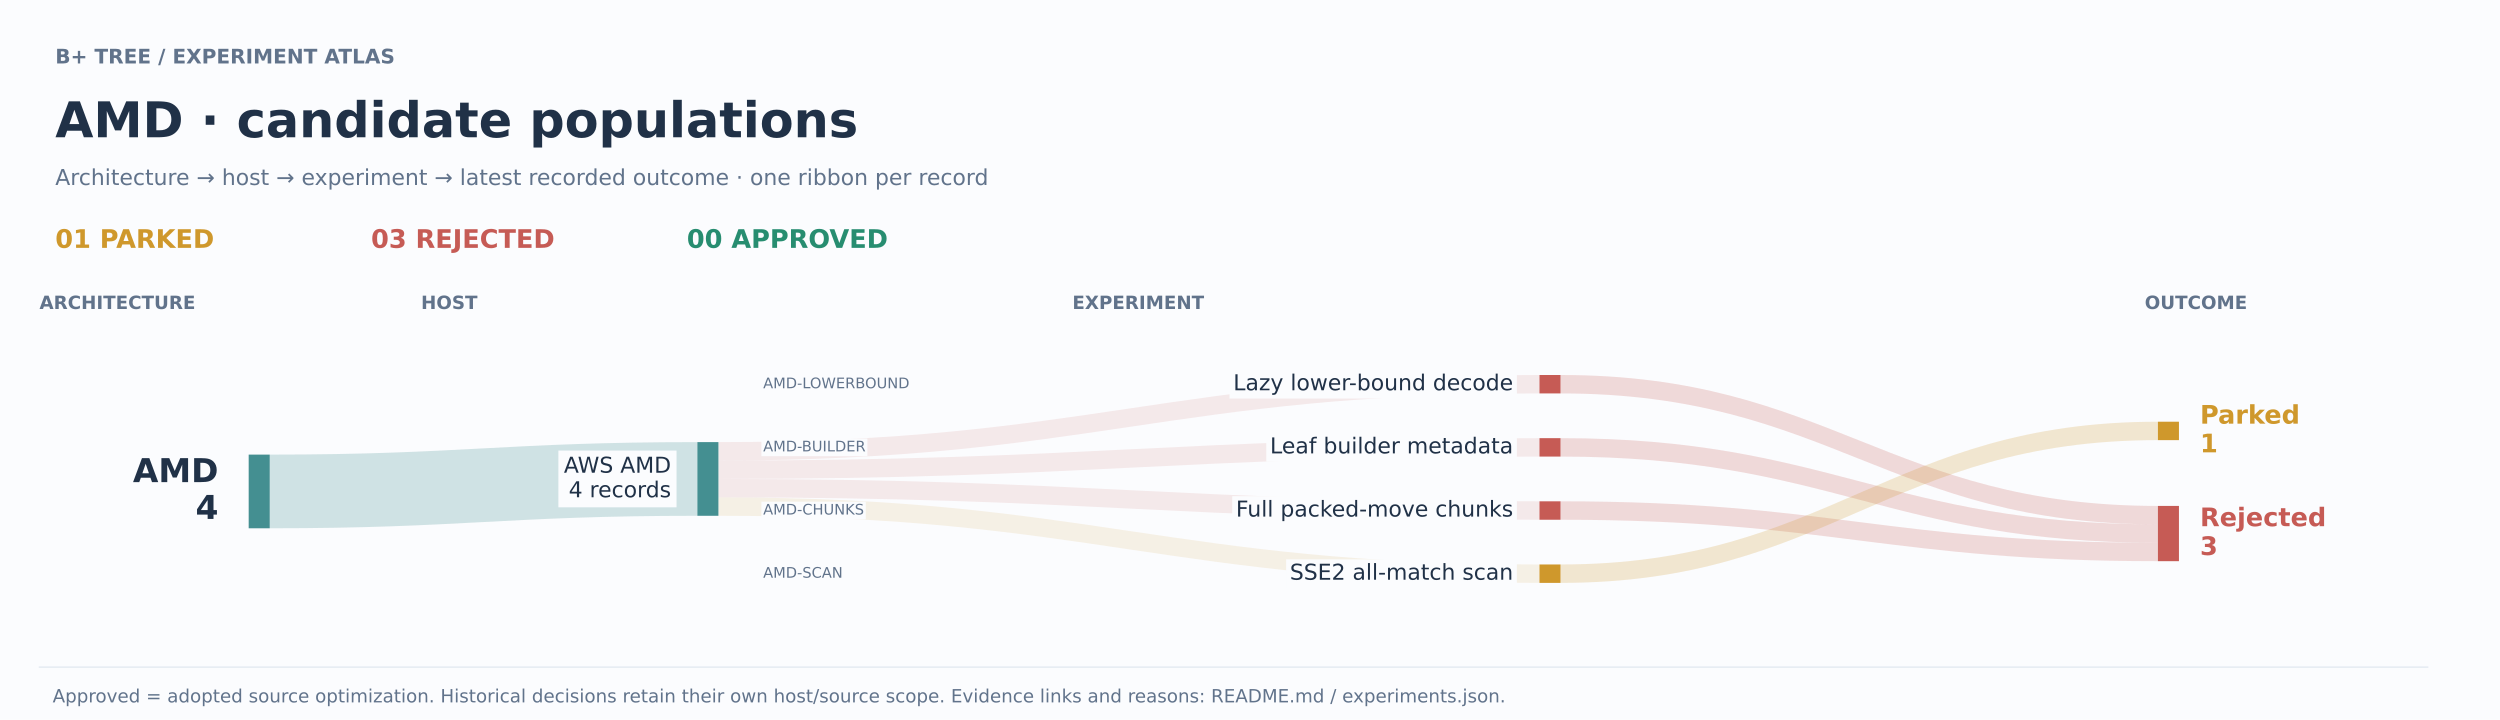
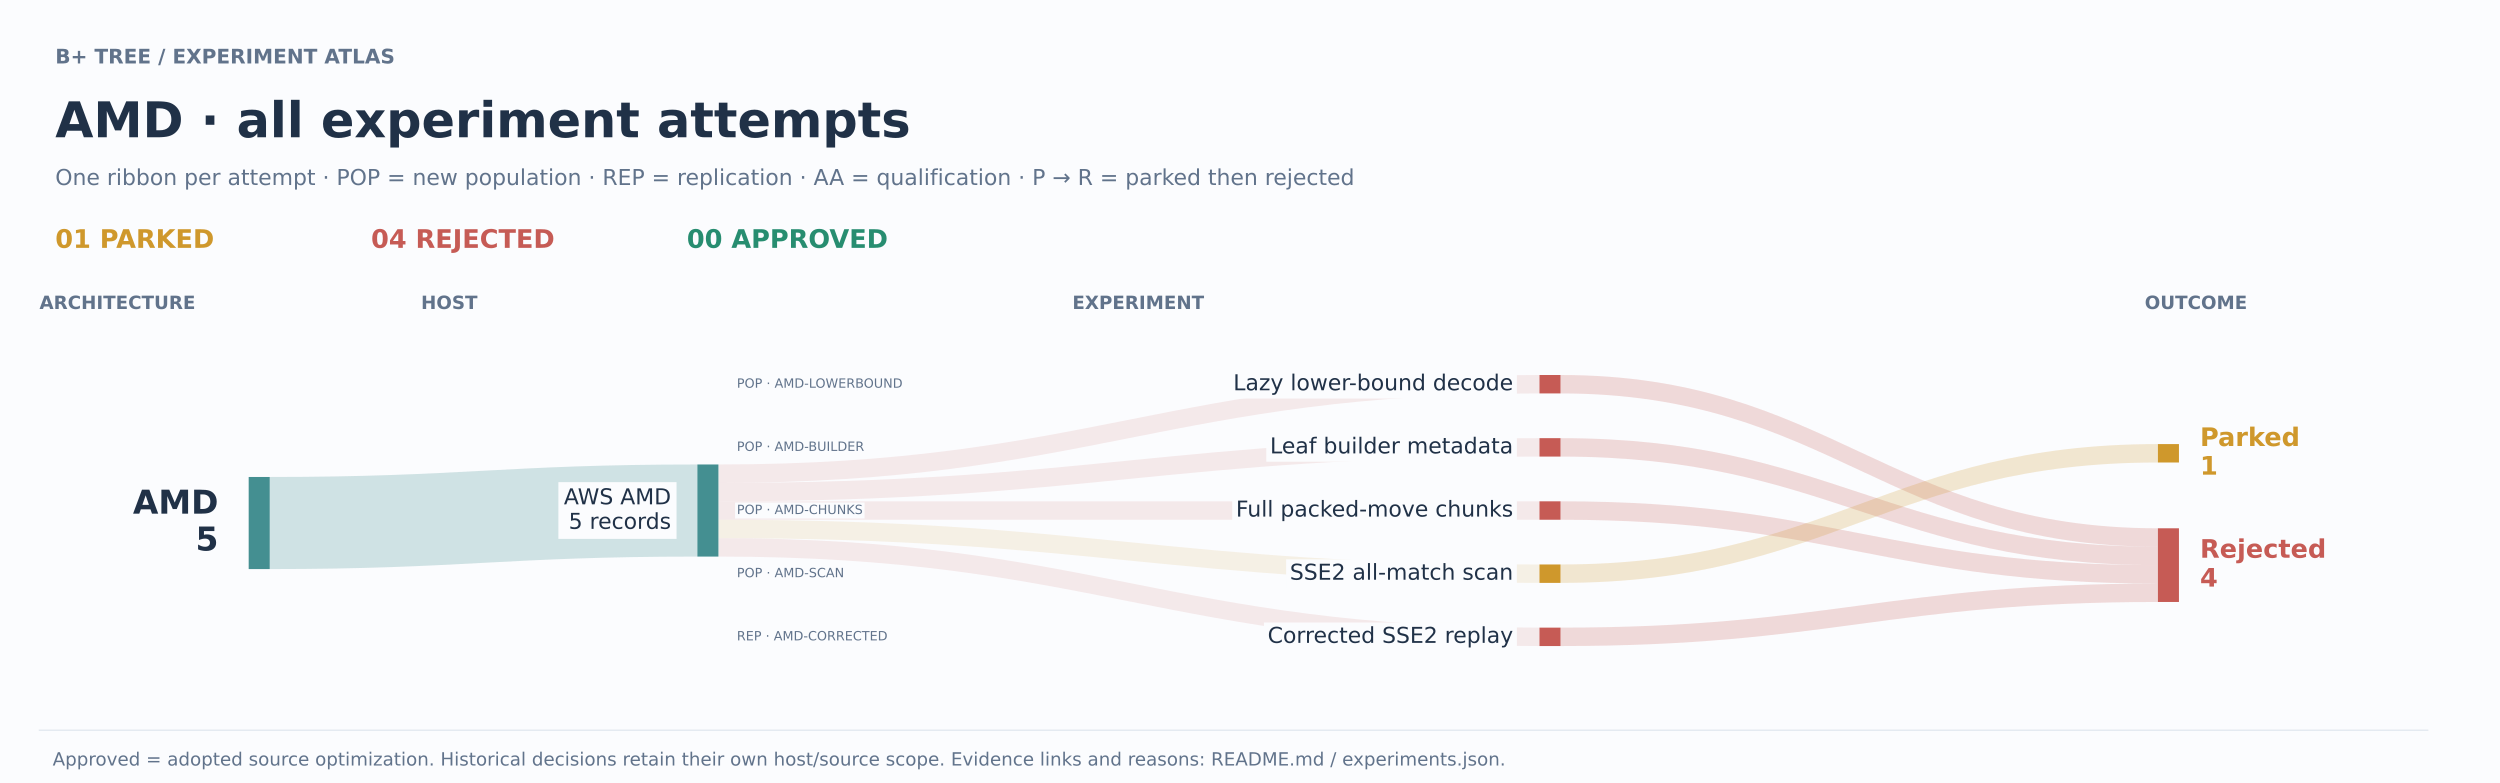
- <svg xmlns="http://www.w3.org/2000/svg" width="1368pt" height="393.84pt" viewBox="0 0 1368 393.84" version="1.1">
+ <svg xmlns="http://www.w3.org/2000/svg" width="1368pt" height="428.4pt" viewBox="0 0 1368 428.4" version="1.1">
  <defs>
    <style type="text/css">*{stroke-linejoin: round; stroke-linecap: butt}</style>
  </defs>
  <g id="figure_1">
    <g id="patch_1">
-       <path d="M 0 393.84 L 1368 393.84 L 1368 0 L 0 0 z " style="fill: #fbfcfe" />
+       <path d="M 0 428.4 L 1368 428.4 L 1368 0 L 0 0 z " style="fill: #fbfcfe" />
    </g>
    <g id="axes_1">
      <g id="patch_2">
-         <path d="M 147.6 248.76 C 252.9 248.76 276.3 241.92 381.6 241.92 L 381.6 282.24 C 276.3 282.24 252.9 289.08 147.6 289.08 z " clip-path="url(#p0eab449ad2)" style="fill: #448f91; opacity: 0.24" />
+         <path d="M 147.6 261 C 252.9 261 276.3 254.16 381.6 254.16 L 381.6 304.56 C 276.3 304.56 252.9 311.4 147.6 311.4 z " clip-path="url(#p2a73383a63)" style="fill: #448f91; opacity: 0.24" />
      </g>
      <g id="patch_3">
-         <path d="M 393.12 241.92 C 595.296 241.92 640.224 205.2 842.4 205.2 L 842.4 215.28 C 640.224 215.28 595.296 252 393.12 252 z " clip-path="url(#p0eab449ad2)" style="fill: #c65b55; opacity: 0.12" />
+         <path d="M 393.12 254.16 C 595.296 254.16 640.224 205.2 842.4 205.2 L 842.4 215.28 C 640.224 215.28 595.296 264.24 393.12 264.24 z " clip-path="url(#p2a73383a63)" style="fill: #c65b55; opacity: 0.12" />
      </g>
      <g id="patch_4">
-         <path d="M 853.92 205.2 C 1001.016 205.2 1033.704 276.84 1180.8 276.84 L 1180.8 286.92 C 1033.704 286.92 1001.016 215.28 853.92 215.28 z " clip-path="url(#p0eab449ad2)" style="fill: #c65b55; opacity: 0.22" />
+         <path d="M 853.92 205.2 C 1001.016 205.2 1033.704 289.08 1180.8 289.08 L 1180.8 299.16 C 1033.704 299.16 1001.016 215.28 853.92 215.28 z " clip-path="url(#p2a73383a63)" style="fill: #c65b55; opacity: 0.22" />
      </g>
      <g id="patch_5">
-         <path d="M 842.4 205.2 L 853.92 205.2 L 853.92 215.28 L 842.4 215.28 z " clip-path="url(#p0eab449ad2)" style="fill: #c65b55" />
+         <path d="M 842.4 205.2 L 853.92 205.2 L 853.92 215.28 L 842.4 215.28 z " clip-path="url(#p2a73383a63)" style="fill: #c65b55" />
      </g>
      <g id="patch_6">
-         <path d="M 393.12 252 C 595.296 252 640.224 239.76 842.4 239.76 L 842.4 249.84 C 640.224 249.84 595.296 262.08 393.12 262.08 z " clip-path="url(#p0eab449ad2)" style="fill: #c65b55; opacity: 0.12" />
+         <path d="M 393.12 264.24 C 595.296 264.24 640.224 239.76 842.4 239.76 L 842.4 249.84 C 640.224 249.84 595.296 274.32 393.12 274.32 z " clip-path="url(#p2a73383a63)" style="fill: #c65b55; opacity: 0.12" />
      </g>
      <g id="patch_7">
-         <path d="M 853.92 239.76 C 1001.016 239.76 1033.704 286.92 1180.8 286.92 L 1180.8 297 C 1033.704 297 1001.016 249.84 853.92 249.84 z " clip-path="url(#p0eab449ad2)" style="fill: #c65b55; opacity: 0.22" />
+         <path d="M 853.92 239.76 C 1001.016 239.76 1033.704 299.16 1180.8 299.16 L 1180.8 309.24 C 1033.704 309.24 1001.016 249.84 853.92 249.84 z " clip-path="url(#p2a73383a63)" style="fill: #c65b55; opacity: 0.22" />
      </g>
      <g id="patch_8">
-         <path d="M 842.4 239.76 L 853.92 239.76 L 853.92 249.84 L 842.4 249.84 z " clip-path="url(#p0eab449ad2)" style="fill: #c65b55" />
+         <path d="M 842.4 239.76 L 853.92 239.76 L 853.92 249.84 L 842.4 249.84 z " clip-path="url(#p2a73383a63)" style="fill: #c65b55" />
      </g>
      <g id="patch_9">
-         <path d="M 393.12 262.08 C 595.296 262.08 640.224 274.32 842.4 274.32 L 842.4 284.4 C 640.224 284.4 595.296 272.16 393.12 272.16 z " clip-path="url(#p0eab449ad2)" style="fill: #c65b55; opacity: 0.12" />
+         <path d="M 393.12 274.32 C 595.296 274.32 640.224 274.32 842.4 274.32 L 842.4 284.4 C 640.224 284.4 595.296 284.4 393.12 284.4 z " clip-path="url(#p2a73383a63)" style="fill: #c65b55; opacity: 0.12" />
      </g>
      <g id="patch_10">
-         <path d="M 853.92 274.32 C 1001.016 274.32 1033.704 297 1180.8 297 L 1180.8 307.08 C 1033.704 307.08 1001.016 284.4 853.92 284.4 z " clip-path="url(#p0eab449ad2)" style="fill: #c65b55; opacity: 0.22" />
+         <path d="M 853.92 274.32 C 1001.016 274.32 1033.704 309.24 1180.8 309.24 L 1180.8 319.32 C 1033.704 319.32 1001.016 284.4 853.92 284.4 z " clip-path="url(#p2a73383a63)" style="fill: #c65b55; opacity: 0.22" />
      </g>
      <g id="patch_11">
-         <path d="M 842.4 274.32 L 853.92 274.32 L 853.92 284.4 L 842.4 284.4 z " clip-path="url(#p0eab449ad2)" style="fill: #c65b55" />
+         <path d="M 842.4 274.32 L 853.92 274.32 L 853.92 284.4 L 842.4 284.4 z " clip-path="url(#p2a73383a63)" style="fill: #c65b55" />
      </g>
      <g id="patch_12">
-         <path d="M 393.12 272.16 C 595.296 272.16 640.224 308.88 842.4 308.88 L 842.4 318.96 C 640.224 318.96 595.296 282.24 393.12 282.24 z " clip-path="url(#p0eab449ad2)" style="fill: #cf982c; opacity: 0.12" />
+         <path d="M 393.12 284.4 C 595.296 284.4 640.224 308.88 842.4 308.88 L 842.4 318.96 C 640.224 318.96 595.296 294.48 393.12 294.48 z " clip-path="url(#p2a73383a63)" style="fill: #cf982c; opacity: 0.12" />
      </g>
      <g id="patch_13">
-         <path d="M 853.92 308.88 C 1001.016 308.88 1033.704 230.76 1180.8 230.76 L 1180.8 240.84 C 1033.704 240.84 1001.016 318.96 853.92 318.96 z " clip-path="url(#p0eab449ad2)" style="fill: #cf982c; opacity: 0.22" />
+         <path d="M 853.92 308.88 C 1001.016 308.88 1033.704 243 1180.8 243 L 1180.8 253.08 C 1033.704 253.08 1001.016 318.96 853.92 318.96 z " clip-path="url(#p2a73383a63)" style="fill: #cf982c; opacity: 0.22" />
      </g>
      <g id="patch_14">
-         <path d="M 842.4 308.88 L 853.92 308.88 L 853.92 318.96 L 842.4 318.96 z " clip-path="url(#p0eab449ad2)" style="fill: #cf982c" />
+         <path d="M 842.4 308.88 L 853.92 308.88 L 853.92 318.96 L 842.4 318.96 z " clip-path="url(#p2a73383a63)" style="fill: #cf982c" />
      </g>
      <g id="patch_15">
-         <path d="M 381.6 241.92 L 393.12 241.92 L 393.12 282.24 L 381.6 282.24 z " clip-path="url(#p0eab449ad2)" style="fill: #448f91" />
+         <path d="M 393.12 294.48 C 595.296 294.48 640.224 343.44 842.4 343.44 L 842.4 353.52 C 640.224 353.52 595.296 304.56 393.12 304.56 z " clip-path="url(#p2a73383a63)" style="fill: #c65b55; opacity: 0.12" />
      </g>
      <g id="patch_16">
-         <path d="M 136.08 248.76 L 147.6 248.76 L 147.6 289.08 L 136.08 289.08 z " clip-path="url(#p0eab449ad2)" style="fill: #448f91" />
+         <path d="M 853.92 343.44 C 1001.016 343.44 1033.704 319.32 1180.8 319.32 L 1180.8 329.4 C 1033.704 329.4 1001.016 353.52 853.92 353.52 z " clip-path="url(#p2a73383a63)" style="fill: #c65b55; opacity: 0.22" />
      </g>
      <g id="patch_17">
-         <path d="M 1180.8 230.76 L 1192.32 230.76 L 1192.32 240.84 L 1180.8 240.84 z " clip-path="url(#p0eab449ad2)" style="fill: #cf982c" />
+         <path d="M 842.4 343.44 L 853.92 343.44 L 853.92 353.52 L 842.4 353.52 z " clip-path="url(#p2a73383a63)" style="fill: #c65b55" />
      </g>
      <g id="patch_18">
-         <path d="M 1180.8 276.84 L 1192.32 276.84 L 1192.32 307.08 L 1180.8 307.08 z " clip-path="url(#p0eab449ad2)" style="fill: #c65b55" />
+         <path d="M 381.6 254.16 L 393.12 254.16 L 393.12 304.56 L 381.6 304.56 z " clip-path="url(#p2a73383a63)" style="fill: #448f91" />
+       </g>
+       <g id="patch_19">
+         <path d="M 136.08 261 L 147.6 261 L 147.6 311.4 L 136.08 311.4 z " clip-path="url(#p2a73383a63)" style="fill: #448f91" />
+       </g>
+       <g id="patch_20">
+         <path d="M 1180.8 243 L 1192.32 243 L 1192.32 253.08 L 1180.8 253.08 z " clip-path="url(#p2a73383a63)" style="fill: #cf982c" />
+       </g>
+       <g id="patch_21">
+         <path d="M 1180.8 289.08 L 1192.32 289.08 L 1192.32 329.4 L 1180.8 329.4 z " clip-path="url(#p2a73383a63)" style="fill: #c65b55" />
      </g>
      <g id="line2d_1">
-         <path d="M 21.6 365.04 L 1328.4 365.04 " clip-path="url(#p0eab449ad2)" style="fill: none; stroke: #e4eaf1; stroke-width: 0.8; stroke-linecap: square" />
+         <path d="M 21.6 399.6 L 1328.4 399.6 " clip-path="url(#p2a73383a63)" style="fill: none; stroke: #e4eaf1; stroke-width: 0.8; stroke-linecap: square" />
      </g>
      <g id="text_1">
        <text style="font-weight: 700; font-size: 11px; font-family: 'DejaVu Sans'; text-anchor: start; fill: #61738b" x="30.24" y="34.715" transform="rotate(-0 30.24 34.71531)">B+ TREE  /  EXPERIMENT ATLAS</text>
      </g>
      <g id="text_2">
-         <text style="font-weight: 700; font-size: 27px; font-family: 'DejaVu Sans'; text-anchor: start; fill: #203147" x="30.24" y="75.13" transform="rotate(-0 30.24 75.13031)">AMD · candidate populations</text>
+         <text style="font-weight: 700; font-size: 27px; font-family: 'DejaVu Sans'; text-anchor: start; fill: #203147" x="30.24" y="75.13" transform="rotate(-0 30.24 75.13031)">AMD · all experiment attempts</text>
      </g>
      <g id="text_3">
-         <text style="font-size: 12px; font-family: 'DejaVu Sans'; text-anchor: start; fill: #61738b" x="30.24" y="101.231" transform="rotate(-0 30.24 101.2313)">Architecture → host → experiment → latest recorded outcome  ·  one ribbon per record</text>
+         <text style="font-size: 12px; font-family: 'DejaVu Sans'; text-anchor: start; fill: #61738b" x="30.24" y="101.231" transform="rotate(-0 30.24 101.2313)">One ribbon per attempt  ·  POP = new population  ·  REP = replication  ·  AA = qualification  ·  P → R = parked then rejected</text>
      </g>
      <g id="text_4">
        <text style="font-weight: 700; font-size: 14px; font-family: 'DejaVu Sans'; text-anchor: start; fill: #cf982c" x="30.24" y="135.623" transform="rotate(-0 30.24 135.6231)">01  PARKED</text>
      </g>
      <g id="text_5">
-         <text style="font-weight: 700; font-size: 14px; font-family: 'DejaVu Sans'; text-anchor: start; fill: #c65b55" x="203.04" y="135.623" transform="rotate(-0 203.04 135.6231)">03  REJECTED</text>
+         <text style="font-weight: 700; font-size: 14px; font-family: 'DejaVu Sans'; text-anchor: start; fill: #c65b55" x="203.04" y="135.623" transform="rotate(-0 203.04 135.6231)">04  REJECTED</text>
      </g>
      <g id="text_6">
        <text style="font-weight: 700; font-size: 14px; font-family: 'DejaVu Sans'; text-anchor: start; fill: #278d70" x="375.84" y="135.623" transform="rotate(-0 375.84 135.6231)">00  APPROVED</text>
      </g>
      <g id="text_7">
        <text style="font-weight: 700; font-size: 10px; font-family: 'DejaVu Sans'; text-anchor: start; fill: #61738b" x="21.6" y="169.079" transform="rotate(-0 21.6 169.0794)">ARCHITECTURE</text>
      </g>
      <g id="text_8">
        <text style="font-weight: 700; font-size: 10px; font-family: 'DejaVu Sans'; text-anchor: start; fill: #61738b" x="230.4" y="169.079" transform="rotate(-0 230.4 169.0794)">HOST</text>
      </g>
      <g id="text_9">
        <text style="font-weight: 700; font-size: 10px; font-family: 'DejaVu Sans'; text-anchor: start; fill: #61738b" x="586.8" y="169.079" transform="rotate(-0 586.8 169.0794)">EXPERIMENT</text>
      </g>
      <g id="text_10">
        <text style="font-weight: 700; font-size: 10px; font-family: 'DejaVu Sans'; text-anchor: start; fill: #61738b" x="1173.6" y="169.079" transform="rotate(-0 1173.6 169.0794)">OUTCOME</text>
      </g>
      <g id="text_11">
-         <g id="patch_19">
+         <g id="patch_22">
          <path d="M 672.788 218.087 L 830.04 218.087 L 830.04 202.393 L 672.788 202.393 z " style="fill: #fbfcfe" />
        </g>
        <text style="font-size: 12px; font-family: 'DejaVu Sans'; text-anchor: end; fill: #203147" x="828" y="213.551" transform="rotate(-0 828 213.5513)">Lazy lower-bound decode</text>
      </g>
      <g id="text_12">
-         <g id="patch_20">
-           <path d="M 416.64 215.071 L 498.616 215.071 L 498.616 205.409 L 416.64 205.409 z " style="fill: #fbfcfe" />
+         <g id="patch_23">
+           <path d="M 402.22 214.607 L 494.855 214.607 L 494.855 205.873 L 402.22 205.873 z " style="fill: #fbfcfe" />
        </g>
-         <text style="font-size: 8px; font-family: 'DejaVu Sans'; text-anchor: start; fill: #61738b" x="417.6" y="212.447" transform="rotate(-0 417.6 212.4475)">AMD-LOWERBOUND</text>
+         <text style="font-size: 7px; font-family: 'DejaVu Sans'; text-anchor: start; fill: #61738b" x="403.2" y="212.172" transform="rotate(-0 403.2 212.1716)">POP · AMD-LOWERBOUND</text>
      </g>
      <g id="text_13">
-         <g id="patch_21">
+         <g id="patch_24">
          <path d="M 692.908 252.647 L 830.04 252.647 L 830.04 236.953 L 692.908 236.953 z " style="fill: #fbfcfe" />
        </g>
        <text style="font-size: 12px; font-family: 'DejaVu Sans'; text-anchor: end; fill: #203147" x="828" y="248.111" transform="rotate(-0 828 248.1113)">Leaf builder metadata</text>
      </g>
      <g id="text_14">
-         <g id="patch_22">
-           <path d="M 416.64 249.631 L 474.626 249.631 L 474.626 239.969 L 416.64 239.969 z " style="fill: #fbfcfe" />
+         <g id="patch_25">
+           <path d="M 402.22 249.167 L 473.864 249.167 L 473.864 240.433 L 402.22 240.433 z " style="fill: #fbfcfe" />
        </g>
-         <text style="font-size: 8px; font-family: 'DejaVu Sans'; text-anchor: start; fill: #61738b" x="417.6" y="247.007" transform="rotate(-0 417.6 247.0075)">AMD-BUILDER</text>
+         <text style="font-size: 7px; font-family: 'DejaVu Sans'; text-anchor: start; fill: #61738b" x="403.2" y="246.732" transform="rotate(-0 403.2 246.7316)">POP · AMD-BUILDER</text>
      </g>
      <g id="text_15">
-         <g id="patch_23">
+         <g id="patch_26">
          <path d="M 674.273 287.207 L 830.04 287.207 L 830.04 271.513 L 674.273 271.513 z " style="fill: #fbfcfe" />
        </g>
        <text style="font-size: 12px; font-family: 'DejaVu Sans'; text-anchor: end; fill: #203147" x="828" y="282.671" transform="rotate(-0 828 282.6712)">Full packed-move chunks</text>
      </g>
      <g id="text_16">
-         <g id="patch_24">
-           <path d="M 416.64 284.191 L 473.749 284.191 L 473.749 274.529 L 416.64 274.529 z " style="fill: #fbfcfe" />
+         <g id="patch_27">
+           <path d="M 402.22 283.727 L 473.096 283.727 L 473.096 274.993 L 402.22 274.993 z " style="fill: #fbfcfe" />
        </g>
-         <text style="font-size: 8px; font-family: 'DejaVu Sans'; text-anchor: start; fill: #61738b" x="417.6" y="281.567" transform="rotate(-0 417.6 281.5675)">AMD-CHUNKS</text>
+         <text style="font-size: 7px; font-family: 'DejaVu Sans'; text-anchor: start; fill: #61738b" x="403.2" y="281.292" transform="rotate(-0 403.2 281.2916)">POP · AMD-CHUNKS</text>
      </g>
      <g id="text_17">
-         <g id="patch_25">
+         <g id="patch_28">
          <path d="M 703.77 321.767 L 830.04 321.767 L 830.04 306.073 L 703.77 306.073 z " style="fill: #fbfcfe" />
        </g>
        <text style="font-size: 12px; font-family: 'DejaVu Sans'; text-anchor: end; fill: #203147" x="828" y="317.231" transform="rotate(-0 828 317.2312)">SSE2 all-match scan</text>
      </g>
      <g id="text_18">
-         <g id="patch_26">
-           <path d="M 416.64 318.751 L 462.104 318.751 L 462.104 309.089 L 416.64 309.089 z " style="fill: #fbfcfe" />
+         <g id="patch_29">
+           <path d="M 402.22 318.287 L 462.907 318.287 L 462.907 309.553 L 402.22 309.553 z " style="fill: #fbfcfe" />
        </g>
-         <text style="font-size: 8px; font-family: 'DejaVu Sans'; text-anchor: start; fill: #61738b" x="417.6" y="316.127" transform="rotate(-0 417.6 316.1275)">AMD-SCAN</text>
+         <text style="font-size: 7px; font-family: 'DejaVu Sans'; text-anchor: start; fill: #61738b" x="403.2" y="315.852" transform="rotate(-0 403.2 315.8516)">POP · AMD-SCAN</text>
      </g>
      <g id="text_19">
-         <g id="patch_27">
-           <path d="M 305.552 277.606 L 370.2 277.606 L 370.2 246.554 L 305.552 246.554 z " style="fill: #fbfcfe" />
+         <g id="patch_30">
+           <path d="M 691.628 356.327 L 830.04 356.327 L 830.04 340.633 L 691.628 340.633 z " style="fill: #fbfcfe" />
        </g>
-         <text style="font-size: 12px; font-family: 'DejaVu Sans'; fill: #203147" transform="translate(308.5519 258.6726)">AWS AMD</text>
-         <text style="font-size: 12px; font-family: 'DejaVu Sans'; fill: #203147" transform="translate(311.1712 272.1099)">4 records</text>
+         <text style="font-size: 12px; font-family: 'DejaVu Sans'; text-anchor: end; fill: #203147" x="828" y="351.791" transform="rotate(-0 828 351.7912)">Corrected SSE2 replay</text>
      </g>
      <g id="text_20">
-         <text style="font-weight: 700; font-size: 18px; font-family: 'DejaVu Sans'; fill: #203147" transform="translate(72.73406 263.8088)">AMD</text>
-         <text style="font-weight: 700; font-size: 18px; font-family: 'DejaVu Sans'; fill: #203147" transform="translate(106.9959 283.9649)">4</text>
+         <g id="patch_31">
+           <path d="M 402.22 352.847 L 486.631 352.847 L 486.631 344.113 L 402.22 344.113 z " style="fill: #fbfcfe" />
+         </g>
+         <text style="font-size: 7px; font-family: 'DejaVu Sans'; text-anchor: start; fill: #61738b" x="403.2" y="350.412" transform="rotate(-0 403.2 350.4116)">REP · AMD-CORRECTED</text>
      </g>
      <g id="text_21">
-         <text style="font-weight: 700; font-size: 14px; font-family: 'DejaVu Sans'; fill: #cf982c" transform="translate(1203.84 231.8247)">Parked</text>
-         <text style="font-weight: 700; font-size: 14px; font-family: 'DejaVu Sans'; fill: #cf982c" transform="translate(1203.84 247.5016)">1</text>
+         <g id="patch_32">
+           <path d="M 305.552 294.886 L 370.2 294.886 L 370.2 263.834 L 305.552 263.834 z " style="fill: #fbfcfe" />
+         </g>
+         <text style="font-size: 12px; font-family: 'DejaVu Sans'; fill: #203147" transform="translate(308.5519 275.9526)">AWS AMD</text>
+         <text style="font-size: 12px; font-family: 'DejaVu Sans'; fill: #203147" transform="translate(311.1712 289.3899)">5 records</text>
      </g>
      <g id="text_22">
-         <text style="font-weight: 700; font-size: 14px; font-family: 'DejaVu Sans'; fill: #c65b55" transform="translate(1203.84 287.93)">Rejected</text>
-         <text style="font-weight: 700; font-size: 14px; font-family: 'DejaVu Sans'; fill: #c65b55" transform="translate(1203.84 303.7163)">3</text>
+         <text style="font-weight: 700; font-size: 18px; font-family: 'DejaVu Sans'; fill: #203147" transform="translate(72.73406 281.0888)">AMD</text>
+         <text style="font-weight: 700; font-size: 18px; font-family: 'DejaVu Sans'; fill: #203147" transform="translate(106.9959 301.2449)">5</text>
      </g>
      <g id="text_23">
-         <text style="font-size: 10px; font-family: 'DejaVu Sans'; text-anchor: start; fill: #61738b" x="28.8" y="384.359" transform="rotate(-0 28.8 384.3594)">Approved = adopted source optimization. Historical decisions retain their own host/source scope. Evidence links and reasons: README.md / experiments.json.</text>
+         <text style="font-weight: 700; font-size: 14px; font-family: 'DejaVu Sans'; fill: #cf982c" transform="translate(1203.84 244.0647)">Parked</text>
+         <text style="font-weight: 700; font-size: 14px; font-family: 'DejaVu Sans'; fill: #cf982c" transform="translate(1203.84 259.7416)">1</text>
+       </g>
+       <g id="text_24">
+         <text style="font-weight: 700; font-size: 14px; font-family: 'DejaVu Sans'; fill: #c65b55" transform="translate(1203.84 305.21)">Rejected</text>
+         <text style="font-weight: 700; font-size: 14px; font-family: 'DejaVu Sans'; fill: #c65b55" transform="translate(1203.84 320.9963)">4</text>
+       </g>
+       <g id="text_25">
+         <text style="font-size: 10px; font-family: 'DejaVu Sans'; text-anchor: start; fill: #61738b" x="28.8" y="418.919" transform="rotate(-0 28.8 418.9194)">Approved = adopted source optimization. Historical decisions retain their own host/source scope. Evidence links and reasons: README.md / experiments.json.</text>
      </g>
    </g>
  </g>
  <defs>
-     <clipPath id="p0eab449ad2">
-       <rect x="0" y="0" width="1368" height="393.84" />
+     <clipPath id="p2a73383a63">
+       <rect x="0" y="0" width="1368" height="428.4" />
    </clipPath>
  </defs>
</svg>
